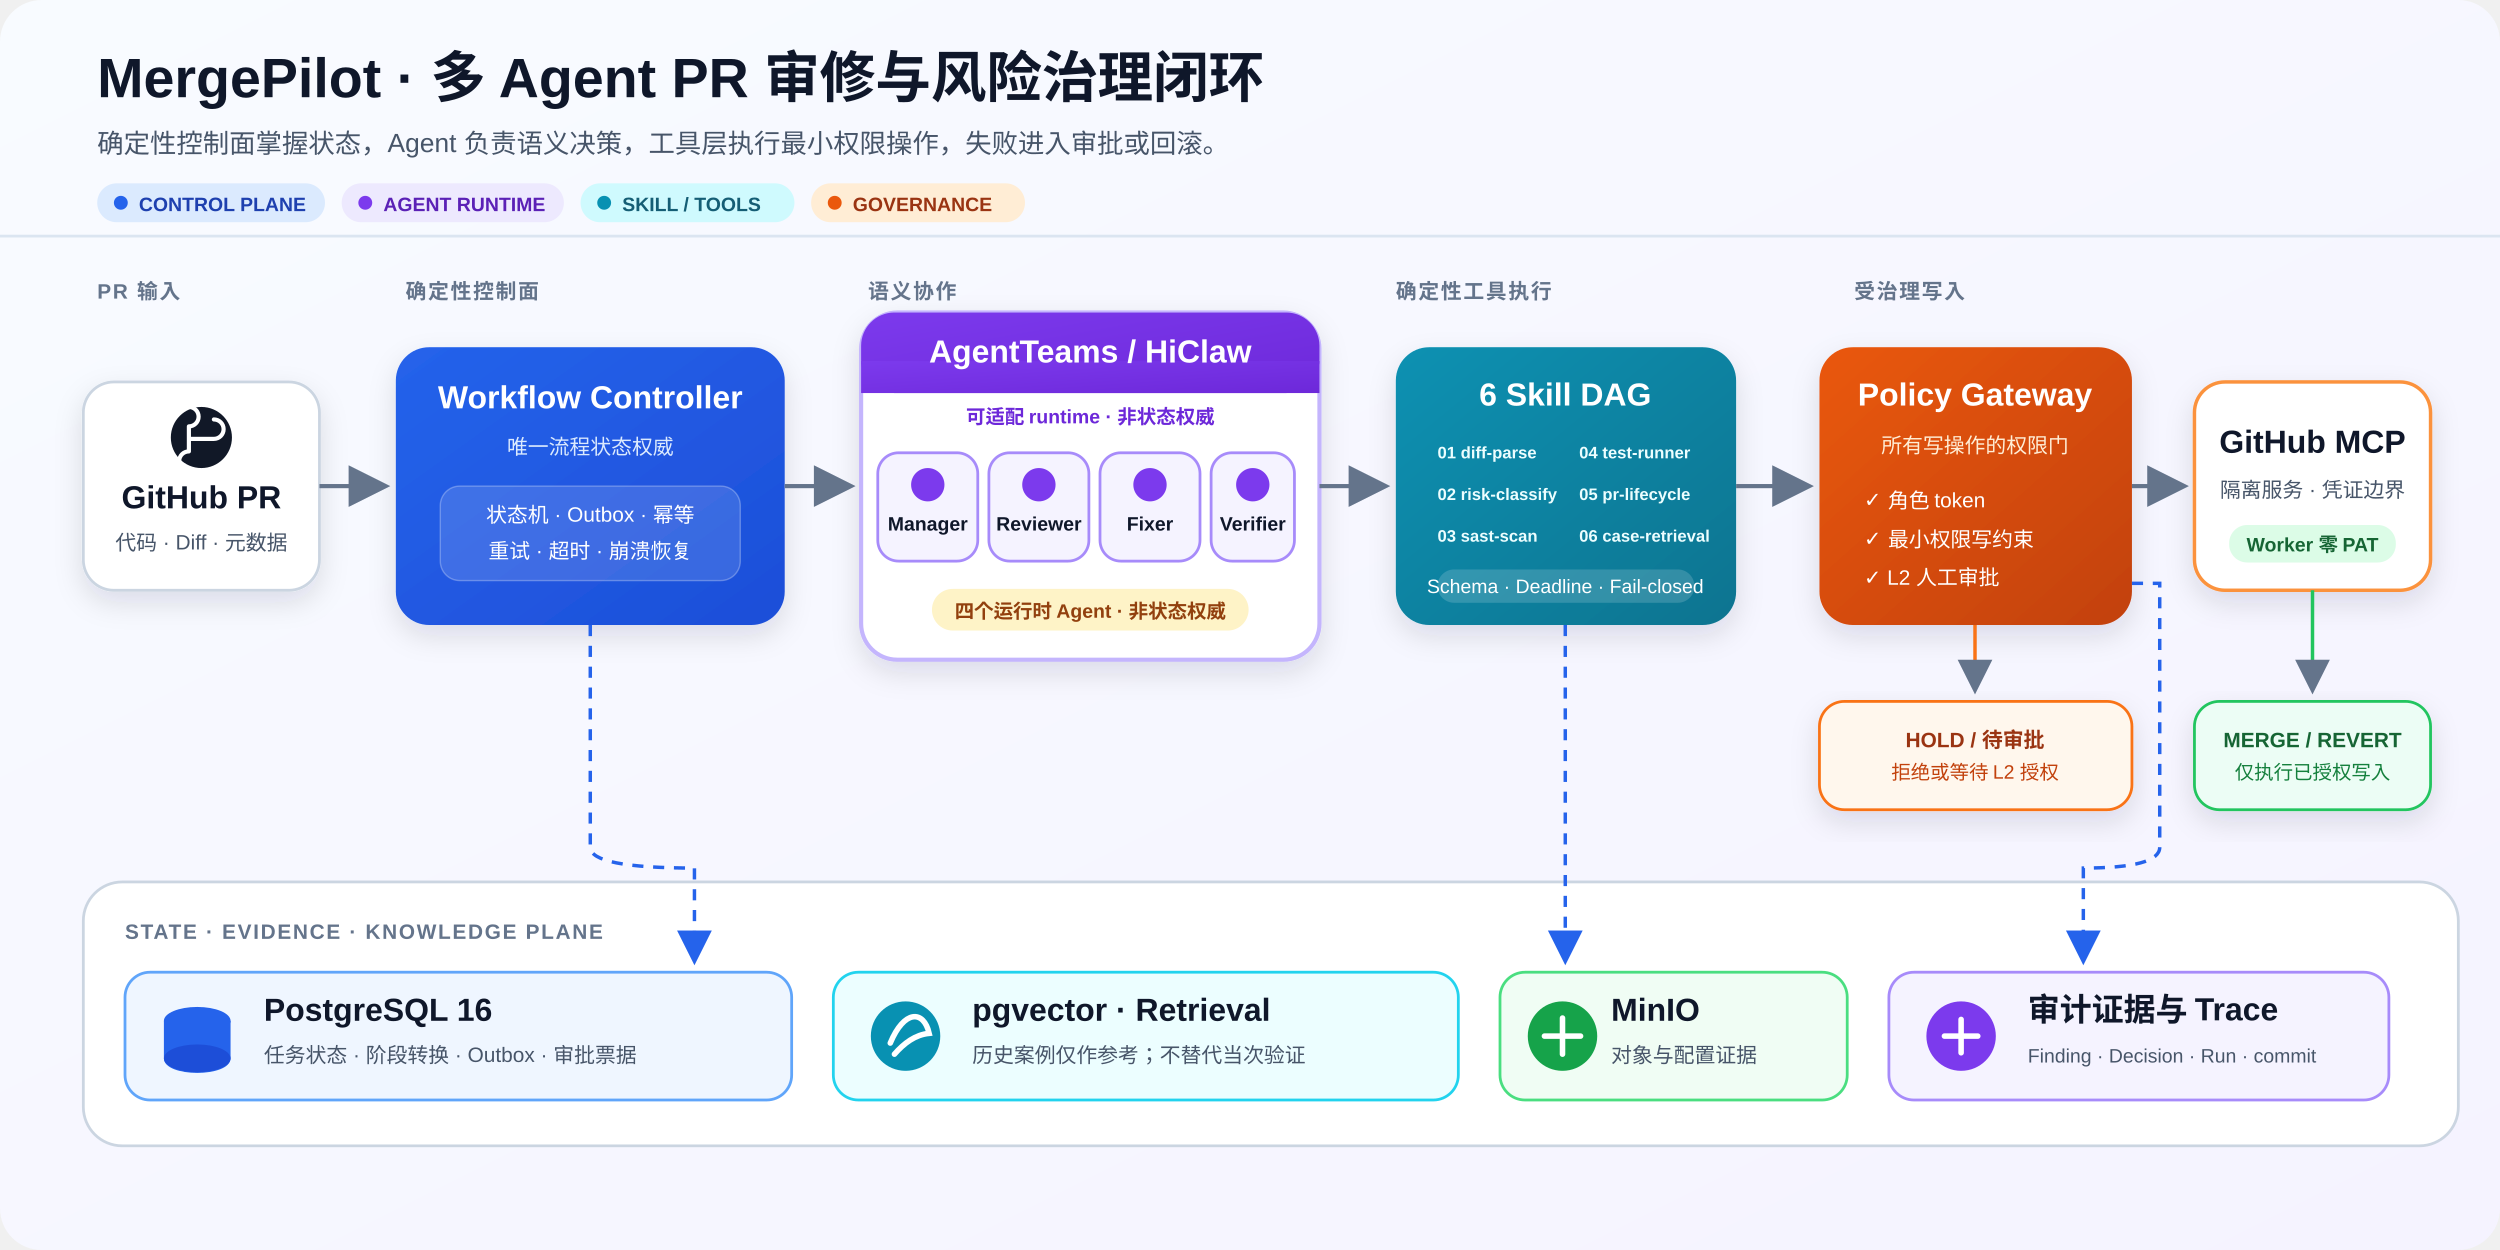
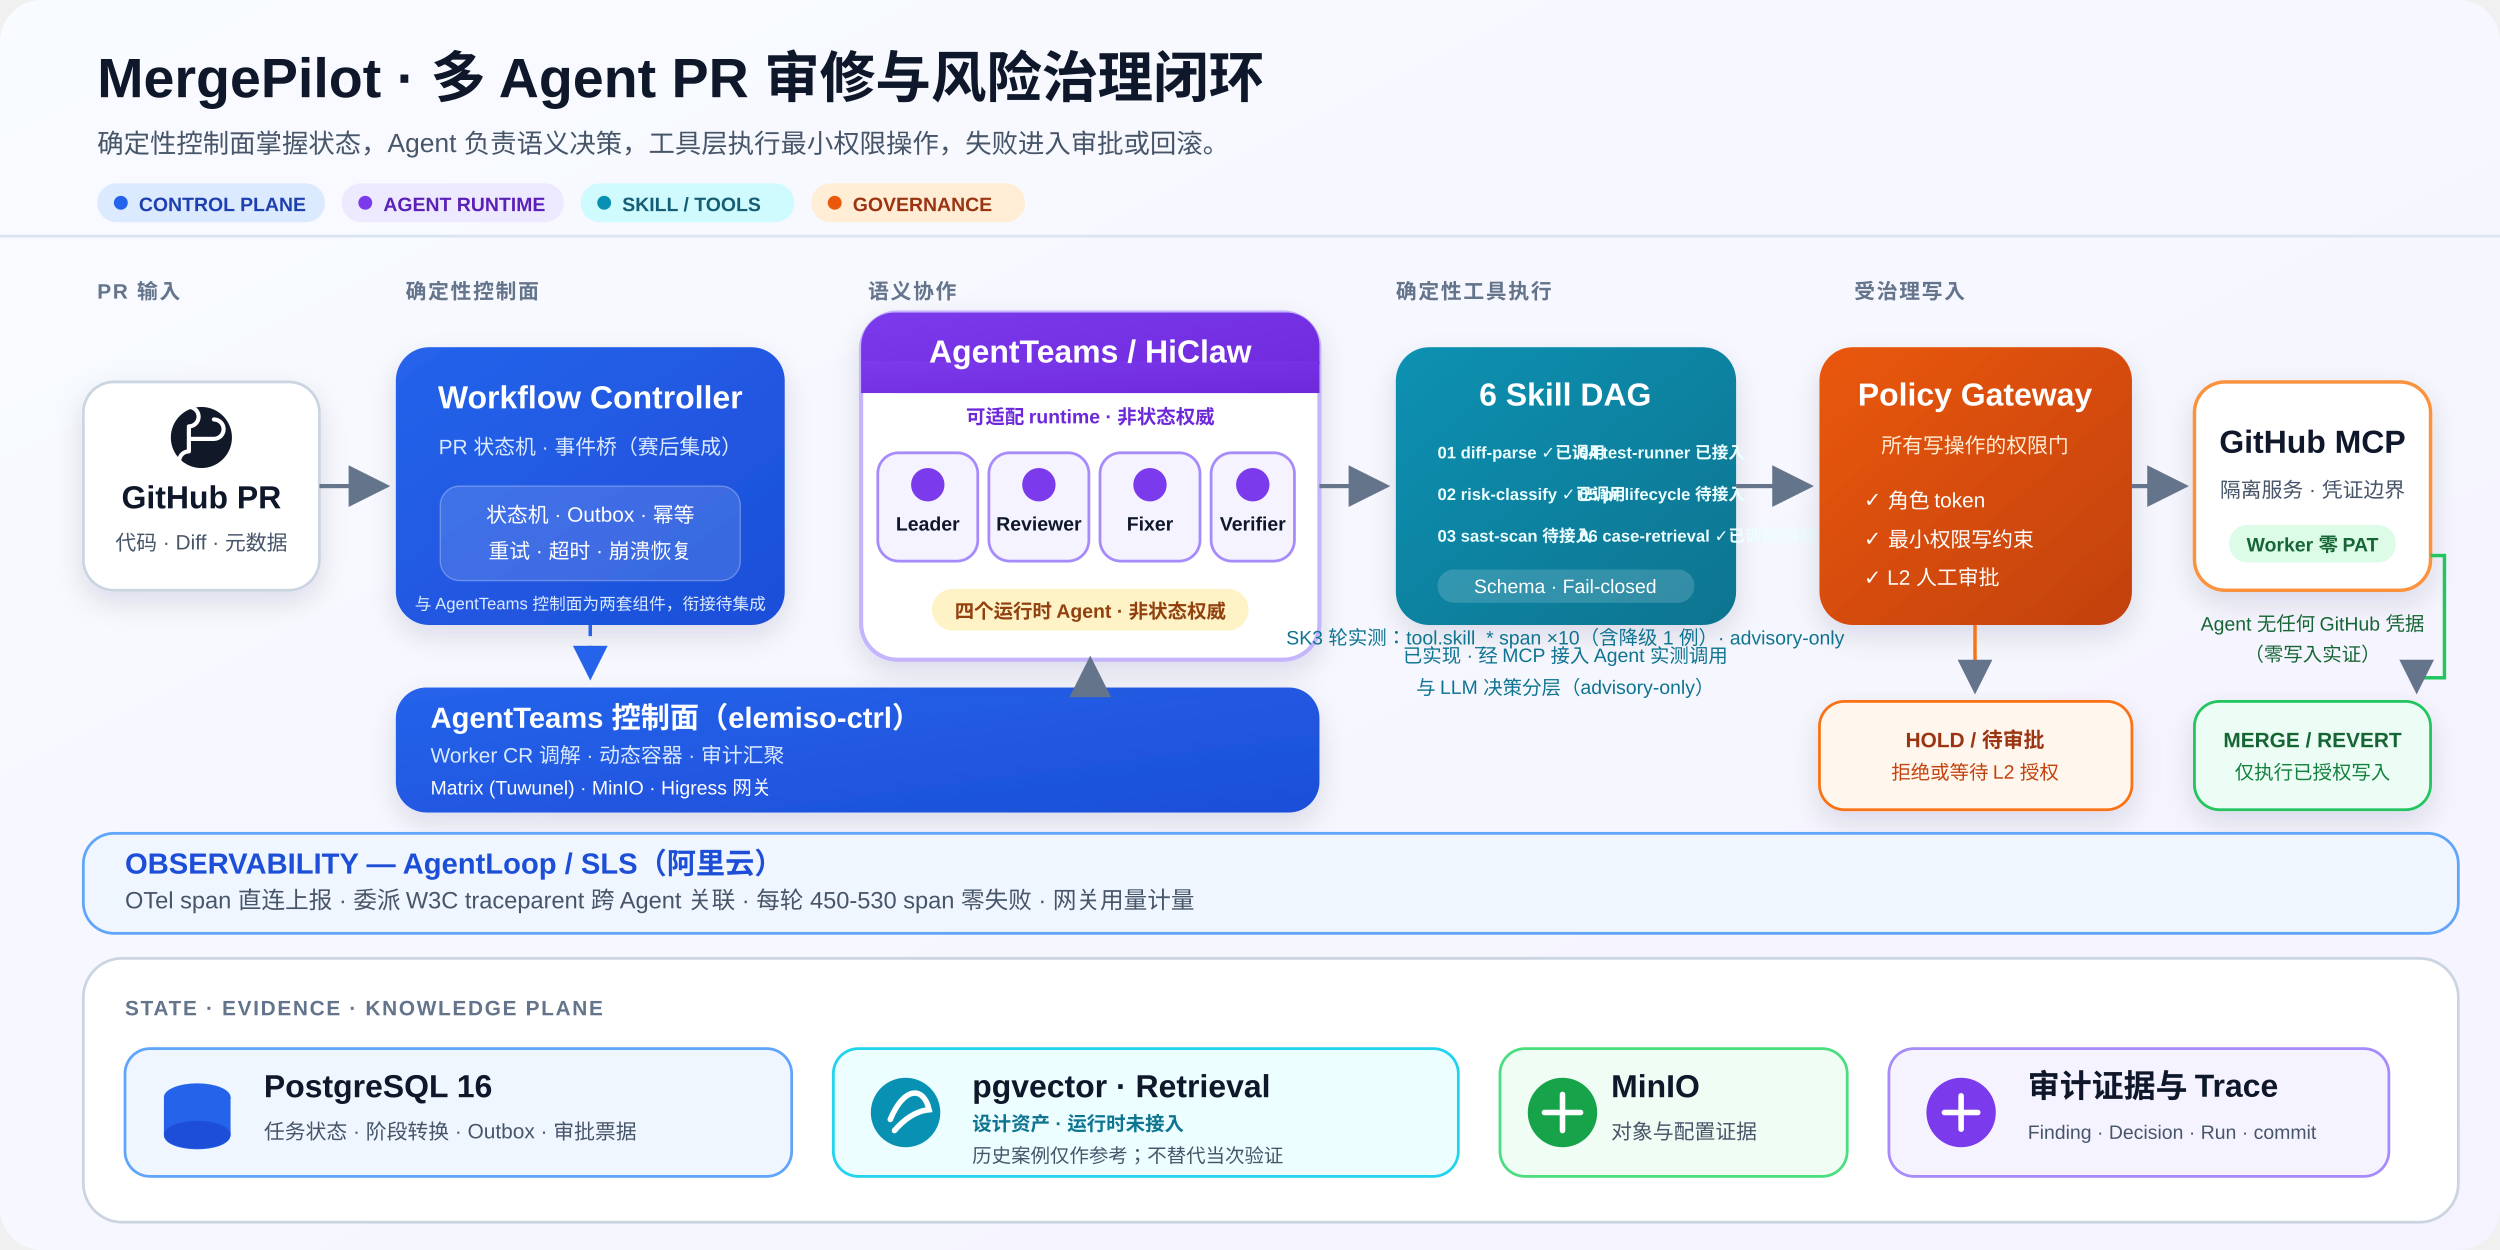
<svg xmlns="http://www.w3.org/2000/svg" width="1800" height="900" viewBox="0 0 1800 900" role="img" aria-labelledby="title desc">
  <defs>
    <linearGradient id="bg" x1="0" y1="0" x2="1" y2="1">
      <stop offset="0" stop-color="#f8fbff" />
      <stop offset="1" stop-color="#f5f3ff" />
    </linearGradient>
    <linearGradient id="controller" x1="0" y1="0" x2="1" y2="1">
      <stop offset="0" stop-color="#2563eb" />
      <stop offset="1" stop-color="#1d4ed8" />
    </linearGradient>
    <linearGradient id="runtime" x1="0" y1="0" x2="1" y2="1">
      <stop offset="0" stop-color="#7c3aed" />
      <stop offset="1" stop-color="#6d28d9" />
    </linearGradient>
    <linearGradient id="skills" x1="0" y1="0" x2="1" y2="1">
      <stop offset="0" stop-color="#0891b2" />
      <stop offset="1" stop-color="#0e7490" />
    </linearGradient>
    <linearGradient id="governance" x1="0" y1="0" x2="1" y2="1">
      <stop offset="0" stop-color="#ea580c" />
      <stop offset="1" stop-color="#c2410c" />
    </linearGradient>
    <filter id="shadow" x="-20%" y="-20%" width="140%" height="150%">
      <feDropShadow dx="0" dy="8" stdDeviation="10" flood-color="#0f172a" flood-opacity="0.12" />
    </filter>
    <marker id="arrow" markerWidth="10" markerHeight="10" refX="8" refY="5" orient="auto" markerUnits="strokeWidth">
      <path d="M0,0 L10,5 L0,10 Z" fill="#64748b" />
    </marker>
    <marker id="arrowBlue" markerWidth="10" markerHeight="10" refX="8" refY="5" orient="auto" markerUnits="strokeWidth">
      <path d="M0,0 L10,5 L0,10 Z" fill="#2563eb" />
    </marker>
    <style>
      .font { font-family: "Noto Sans SC", "Microsoft YaHei", "Segoe UI", "PingFang SC", Arial, sans-serif; font-kerning: normal; }
      .title { font-size: 40px; font-weight: 700; fill: #0f172a; }
      .subtitle { font-size: 19px; fill: #475569; }
      .lane { font-size: 15px; font-weight: 700; letter-spacing: 1.2px; fill: #64748b; }
      .card-title { font-size: 23px; font-weight: 700; }
      .card-body { font-size: 17px; }
      .small { font-size: 15px; }
      .tiny { font-size: 14px; }
      .white { fill: #ffffff; }
      .ink { fill: #0f172a; }
      .muted { fill: #475569; }
      .connector { fill: none; stroke: #64748b; stroke-width: 3; marker-end: url(#arrow); }
      .state-link { fill: none; stroke: #2563eb; stroke-width: 2.5; stroke-dasharray: 8 7; marker-end: url(#arrowBlue); }
    </style>
  </defs>
  <rect width="1800" height="900" rx="30" fill="url(#bg)" />
  <path d="M0 170 H1800" stroke="#dbe5f1" stroke-width="2" />
  <g class="font">
    <text x="70" y="70" class="title">MergePilot · 多 Agent PR 审修与风险治理闭环</text>
    <text x="70" y="110" class="subtitle">确定性控制面掌握状态，Agent 负责语义决策，工具层执行最小权限操作，失败进入审批或回滚。</text>
    <g transform="translate(70 132)">
      <rect width="164" height="28" rx="14" fill="#dbeafe" />
      <circle cx="17" cy="14" r="5" fill="#2563eb" />
      <text x="30" y="20" class="tiny" fill="#1e40af" font-weight="700">CONTROL PLANE</text>
      <rect x="176" width="160" height="28" rx="14" fill="#ede9fe" />
      <circle cx="193" cy="14" r="5" fill="#7c3aed" />
      <text x="206" y="20" class="tiny" fill="#5b21b6" font-weight="700">AGENT RUNTIME</text>
      <rect x="348" width="154" height="28" rx="14" fill="#cffafe" />
      <circle cx="365" cy="14" r="5" fill="#0891b2" />
      <text x="378" y="20" class="tiny" fill="#155e75" font-weight="700">SKILL / TOOLS</text>
      <rect x="514" width="154" height="28" rx="14" fill="#ffedd5" />
      <circle cx="531" cy="14" r="5" fill="#ea580c" />
      <text x="544" y="20" class="tiny" fill="#9a3412" font-weight="700">GOVERNANCE</text>
    </g>
    <text x="70" y="215" class="lane">PR 输入</text>
    <text x="292" y="215" class="lane">确定性控制面</text>
    <text x="625" y="215" class="lane">语义协作</text>
    <text x="1005" y="215" class="lane">确定性工具执行</text>
    <text x="1335" y="215" class="lane">受治理写入</text>
    <g filter="url(#shadow)">
      <rect x="60" y="275" width="170" height="150" rx="22" fill="#ffffff" stroke="#cbd5e1" stroke-width="2" />
    </g>
    <circle cx="145" cy="315" r="22" fill="#111827" />
    <path d="M136 307 v18 M136 307 a7 7 0 1 0 0-14 M136 325 a7 7 0 1 0 0 14 M136 316 h18 a7 7 0 1 0 0-14" fill="none" stroke="#fff" stroke-width="3" stroke-linecap="round" />
    <text x="145" y="366" text-anchor="middle" class="card-title ink">GitHub PR</text>
    <text x="145" y="396" text-anchor="middle" class="small muted">代码 · Diff · 元数据</text>
    <g filter="url(#shadow)">
      <rect x="285" y="250" width="280" height="200" rx="24" fill="url(#controller)" />
    </g>
    <text x="425" y="294" text-anchor="middle" class="card-title white">Workflow Controller</text>
-     <text x="425" y="327" text-anchor="middle" class="small" fill="#dbeafe">唯一流程状态权威</text>
+     <text x="425" y="327" text-anchor="middle" class="small" fill="#dbeafe">PR 状态机 · 事件桥（赛后集成）</text>
    <rect x="317" y="350" width="216" height="68" rx="14" fill="#ffffff" fill-opacity="0.13" stroke="#ffffff" stroke-opacity="0.28" />
    <text x="425" y="376" text-anchor="middle" class="small white">状态机 · Outbox · 幂等</text>
    <text x="425" y="402" text-anchor="middle" class="small white">重试 · 超时 · 崩溃恢复</text>
+     <text x="425" y="439" text-anchor="middle" font-size="12" fill="#dbeafe">与 AgentTeams 控制面为两套组件，衔接待集成</text>
+     <g filter="url(#shadow)">
+       <rect x="285" y="495" width="665" height="90" rx="22" fill="url(#controller)" />
+     </g>
+     <text x="310" y="524" font-size="21" font-weight="700" class="white">AgentTeams 控制面（elemiso-ctrl）</text>
+     <text x="310" y="549" class="small" fill="#dbeafe">Worker CR 调解 · 动态容器 · 审计汇聚</text>
+     <text x="310" y="572" class="tiny white">Matrix (Tuwunel) · MinIO · Higress 网关</text>
    <g filter="url(#shadow)">
      <rect x="620" y="225" width="330" height="250" rx="26" fill="#ffffff" stroke="#c4b5fd" stroke-width="3" />
    </g>
    <rect x="620" y="225" width="330" height="58" rx="24" fill="url(#runtime)" />
    <path d="M620 260 H950 V283 H620 Z" fill="url(#runtime)" />
    <text x="785" y="261" text-anchor="middle" class="card-title white">AgentTeams / HiClaw</text>
    <text x="785" y="305" text-anchor="middle" class="tiny" fill="#6d28d9" font-weight="700">可适配 runtime · 非状态权威</text>
    <g>
      <rect x="632" y="326" width="72" height="78" rx="15" fill="#f5f3ff" stroke="#a78bfa" stroke-width="2" />
      <circle cx="668" cy="349" r="12" fill="#7c3aed" />
-       <text x="668" y="382" text-anchor="middle" class="tiny ink" font-weight="700">Manager</text>
+       <text x="668" y="382" text-anchor="middle" class="tiny ink" font-weight="700">Leader</text>
      <rect x="712" y="326" width="72" height="78" rx="15" fill="#f5f3ff" stroke="#a78bfa" stroke-width="2" />
      <circle cx="748" cy="349" r="12" fill="#7c3aed" />
      <text x="748" y="382" text-anchor="middle" class="tiny ink" font-weight="700">Reviewer</text>
      <rect x="792" y="326" width="72" height="78" rx="15" fill="#f5f3ff" stroke="#a78bfa" stroke-width="2" />
      <circle cx="828" cy="349" r="12" fill="#7c3aed" />
      <text x="828" y="382" text-anchor="middle" class="tiny ink" font-weight="700">Fixer</text>
      <rect x="872" y="326" width="60" height="78" rx="15" fill="#f5f3ff" stroke="#a78bfa" stroke-width="2" />
      <circle cx="902" cy="349" r="12" fill="#7c3aed" />
      <text x="902" y="382" text-anchor="middle" class="tiny ink" font-weight="700">Verifier</text>
    </g>
    <rect x="671" y="424" width="228" height="30" rx="15" fill="#fef3c7" />
    <text x="785" y="445" text-anchor="middle" class="tiny" fill="#92400e" font-weight="700">四个运行时 Agent · 非状态权威</text>
    <g filter="url(#shadow)">
      <rect x="1005" y="250" width="245" height="200" rx="24" fill="url(#skills)" />
    </g>
    <text x="1127" y="292" text-anchor="middle" class="card-title white">6 Skill DAG</text>
    <g fill="#ecfeff" font-weight="650" font-size="12px">
-       <text x="1035" y="330">01  diff-parse</text>
-       <text x="1035" y="360">02  risk-classify</text>
-       <text x="1035" y="390">03  sast-scan</text>
-       <text x="1137" y="330">04  test-runner</text>
-       <text x="1137" y="360">05  pr-lifecycle</text>
-       <text x="1137" y="390">06  case-retrieval</text>
+       <text x="1035" y="330" textLength="95" lengthAdjust="spacingAndGlyphs">01  diff-parse ✓已调用</text>
+       <text x="1035" y="360" textLength="95" lengthAdjust="spacingAndGlyphs">02  risk-classify ✓已调用</text>
+       <text x="1035" y="390" textLength="95" lengthAdjust="spacingAndGlyphs">03  sast-scan 待接入</text>
+       <text x="1137" y="330" textLength="103" lengthAdjust="spacingAndGlyphs">04  test-runner 已接入</text>
+       <text x="1137" y="360" textLength="103" lengthAdjust="spacingAndGlyphs">05  pr-lifecycle 待接入</text>
+       <text x="1137" y="390" textLength="103" lengthAdjust="spacingAndGlyphs">06  case-retrieval ✓已调用(降级)</text>
    </g>
    <rect x="1035" y="410" width="185" height="24" rx="12" fill="#ffffff" fill-opacity="0.16" />
-     <text x="1127" y="427" text-anchor="middle" class="tiny white">Schema · Deadline · Fail-closed</text>
+     <text x="1127" y="427" text-anchor="middle" class="tiny white">Schema · Fail-closed</text>
+     <text x="1127" y="464" text-anchor="middle" class="tiny" fill="#0e7490" textLength="340" lengthAdjust="spacingAndGlyphs">SK3 轮实测：tool.skill_* span ×10（含降级 1 例）· advisory-only</text>
+     <text x="1127" y="477" text-anchor="middle" class="tiny" fill="#0e7490">已实现 · 经 MCP 接入 Agent 实测调用</text>
+     <text x="1127" y="500" text-anchor="middle" class="tiny" fill="#0e7490">与 LLM 决策分层（advisory-only）</text>
    <g filter="url(#shadow)">
      <rect x="1310" y="250" width="225" height="200" rx="24" fill="url(#governance)" />
    </g>
    <text x="1422" y="292" text-anchor="middle" class="card-title white">Policy Gateway</text>
    <text x="1422" y="326" text-anchor="middle" class="small" fill="#ffedd5">所有写操作的权限门</text>
    <g class="small white">
      <text x="1342" y="365">✓ 角色 token</text>
      <text x="1342" y="393">✓ 最小权限写约束</text>
      <text x="1342" y="421">✓ L2 人工审批</text>
    </g>
    <g filter="url(#shadow)">
      <rect x="1580" y="275" width="170" height="150" rx="22" fill="#ffffff" stroke="#fb923c" stroke-width="2.5" />
    </g>
    <text x="1665" y="326" text-anchor="middle" class="card-title ink">GitHub MCP</text>
    <text x="1665" y="358" text-anchor="middle" class="small muted">隔离服务 · 凭证边界</text>
    <rect x="1605" y="378" width="120" height="27" rx="13" fill="#dcfce7" />
    <text x="1665" y="397" text-anchor="middle" class="tiny" fill="#166534" font-weight="750">Worker 零 PAT</text>
+     <text x="1665" y="454" text-anchor="middle" class="tiny" fill="#166534">Agent 无任何 GitHub 凭据</text>
+     <text x="1665" y="476" text-anchor="middle" class="tiny" fill="#166534">（零写入实证）</text>
    <path d="M230 350 H275" class="connector" />
-     <path d="M565 350 H610" class="connector" />
+     <path d="M425 450 V485" class="state-link" />
+     <path d="M785 495 V478" class="connector" />
    <path d="M950 350 H995" class="connector" />
    <path d="M1250 350 H1300" class="connector" />
    <path d="M1535 350 H1570" class="connector" />
    <path d="M1422 450 V495" fill="none" stroke="#f97316" stroke-width="2.5" marker-end="url(#arrow)" />
-     <path d="M1665 425 V495" fill="none" stroke="#22c55e" stroke-width="2.5" marker-end="url(#arrow)" />
+     <path d="M1750 400 H1760 V488 H1740 V495" fill="none" stroke="#22c55e" stroke-width="2.5" marker-end="url(#arrow)" />
    <g filter="url(#shadow)">
      <rect x="1310" y="505" width="225" height="78" rx="18" fill="#fff7ed" stroke="#f97316" stroke-width="2" />
      <rect x="1580" y="505" width="170" height="78" rx="18" fill="#ecfdf5" stroke="#22c55e" stroke-width="2" />
    </g>
    <text x="1422" y="538" text-anchor="middle" class="small" fill="#9a3412" font-weight="750">HOLD / 待审批</text>
    <text x="1422" y="561" text-anchor="middle" class="tiny" fill="#c2410c">拒绝或等待 L2 授权</text>
    <text x="1665" y="538" text-anchor="middle" class="small" fill="#166534" font-weight="750">MERGE / REVERT</text>
    <text x="1665" y="561" text-anchor="middle" class="tiny" fill="#15803d">仅执行已授权写入</text>
-     <rect x="60" y="635" width="1710" height="190" rx="28" fill="#ffffff" stroke="#cbd5e1" stroke-width="2" />
-     <text x="90" y="676" class="lane">STATE · EVIDENCE · KNOWLEDGE PLANE</text>
-     <g>
-       <rect x="90" y="700" width="480" height="92" rx="18" fill="#eff6ff" stroke="#60a5fa" stroke-width="2" />
-       <ellipse cx="142" cy="735" rx="24" ry="10" fill="#2563eb" />
-       <path d="M118 735 V762 C118 776 166 776 166 762 V735" fill="#2563eb" />
-       <ellipse cx="142" cy="762" rx="24" ry="10" fill="#1d4ed8" />
-       <text x="190" y="735" class="card-title ink">PostgreSQL 16</text>
-       <text x="190" y="765" class="small muted">任务状态 · 阶段转换 · Outbox · 审批票据</text>
-     </g>
-     <g>
-       <rect x="600" y="700" width="450" height="92" rx="18" fill="#ecfeff" stroke="#22d3ee" stroke-width="2" />
-       <circle cx="652" cy="746" r="25" fill="#0891b2" />
-       <path d="M641 751 c10-24 24-24 28-7 c-10 1-18 7-25 15" fill="none" stroke="#fff" stroke-width="4" stroke-linecap="round" />
-       <text x="700" y="735" class="card-title ink">pgvector · Retrieval</text>
-       <text x="700" y="765" class="small muted">历史案例仅作参考；不替代当次验证</text>
-     </g>
-     <g>
-       <rect x="1080" y="700" width="250" height="92" rx="18" fill="#f0fdf4" stroke="#4ade80" stroke-width="2" />
-       <circle cx="1125" cy="746" r="25" fill="#16a34a" />
-       <path d="M1112 746 h26 M1125 733 v26" stroke="#fff" stroke-width="4" stroke-linecap="round" />
-       <text x="1160" y="735" class="card-title ink">MinIO</text>
-       <text x="1160" y="765" class="small muted">对象与配置证据</text>
-     </g>
-     <g>
-       <rect x="1360" y="700" width="360" height="92" rx="18" fill="#f5f3ff" stroke="#a78bfa" stroke-width="2" />
-       <circle cx="1412" cy="746" r="25" fill="#7c3aed" />
-       <path d="M1400 746 h24 M1412 734 v24" stroke="#fff" stroke-width="4" stroke-linecap="round" />
-       <text x="1460" y="735" class="card-title ink">审计证据与 Trace</text>
-       <text x="1460" y="765" class="tiny muted">Finding · Decision · Run · commit</text>
-     </g>
-     <path d="M425 450 V610 Q425 625 500 625 V690" class="state-link" />
-     <path d="M1127 450 V690" class="state-link" />
-     <path d="M1535 420 H1555 V610 Q1555 625 1500 625 V690" class="state-link" />
+     <rect x="60" y="600" width="1710" height="72" rx="22" fill="#eff6ff" stroke="#60a5fa" stroke-width="2" />
+     <text x="90" y="629" font-size="21" font-weight="700" fill="#1d4ed8">OBSERVABILITY — AgentLoop / SLS（阿里云）</text>
+     <text x="90" y="654" class="card-body muted">OTel span 直连上报 · 委派 W3C traceparent 跨 Agent 关联 · 每轮 450-530 span 零失败 · 网关用量计量</text>
+     <g transform="translate(0 55)">
+       <rect x="60" y="635" width="1710" height="190" rx="28" fill="#ffffff" stroke="#cbd5e1" stroke-width="2" />
+       <text x="90" y="676" class="lane">STATE · EVIDENCE · KNOWLEDGE PLANE</text>
+       <g>
+         <rect x="90" y="700" width="480" height="92" rx="18" fill="#eff6ff" stroke="#60a5fa" stroke-width="2" />
+         <ellipse cx="142" cy="735" rx="24" ry="10" fill="#2563eb" />
+         <path d="M118 735 V762 C118 776 166 776 166 762 V735" fill="#2563eb" />
+         <ellipse cx="142" cy="762" rx="24" ry="10" fill="#1d4ed8" />
+         <text x="190" y="735" class="card-title ink">PostgreSQL 16</text>
+         <text x="190" y="765" class="small muted">任务状态 · 阶段转换 · Outbox · 审批票据</text>
+       </g>
+       <g>
+         <rect x="600" y="700" width="450" height="92" rx="18" fill="#ecfeff" stroke="#22d3ee" stroke-width="2" />
+         <circle cx="652" cy="746" r="25" fill="#0891b2" />
+         <path d="M641 751 c10-24 24-24 28-7 c-10 1-18 7-25 15" fill="none" stroke="#fff" stroke-width="4" stroke-linecap="round" />
+         <text x="700" y="735" class="card-title ink">pgvector · Retrieval</text>
+         <text x="700" y="759" class="tiny" fill="#0e7490" font-weight="700">设计资产 · 运行时未接入</text>
+         <text x="700" y="782" class="tiny muted">历史案例仅作参考；不替代当次验证</text>
+       </g>
+       <g>
+         <rect x="1080" y="700" width="250" height="92" rx="18" fill="#f0fdf4" stroke="#4ade80" stroke-width="2" />
+         <circle cx="1125" cy="746" r="25" fill="#16a34a" />
+         <path d="M1112 746 h26 M1125 733 v26" stroke="#fff" stroke-width="4" stroke-linecap="round" />
+         <text x="1160" y="735" class="card-title ink">MinIO</text>
+         <text x="1160" y="765" class="small muted">对象与配置证据</text>
+       </g>
+       <g>
+         <rect x="1360" y="700" width="360" height="92" rx="18" fill="#f5f3ff" stroke="#a78bfa" stroke-width="2" />
+         <circle cx="1412" cy="746" r="25" fill="#7c3aed" />
+         <path d="M1400 746 h24 M1412 734 v24" stroke="#fff" stroke-width="4" stroke-linecap="round" />
+         <text x="1460" y="735" class="card-title ink">审计证据与 Trace</text>
+         <text x="1460" y="765" class="tiny muted">Finding · Decision · Run · commit</text>
+       </g>
+     </g>
  </g>
</svg>
